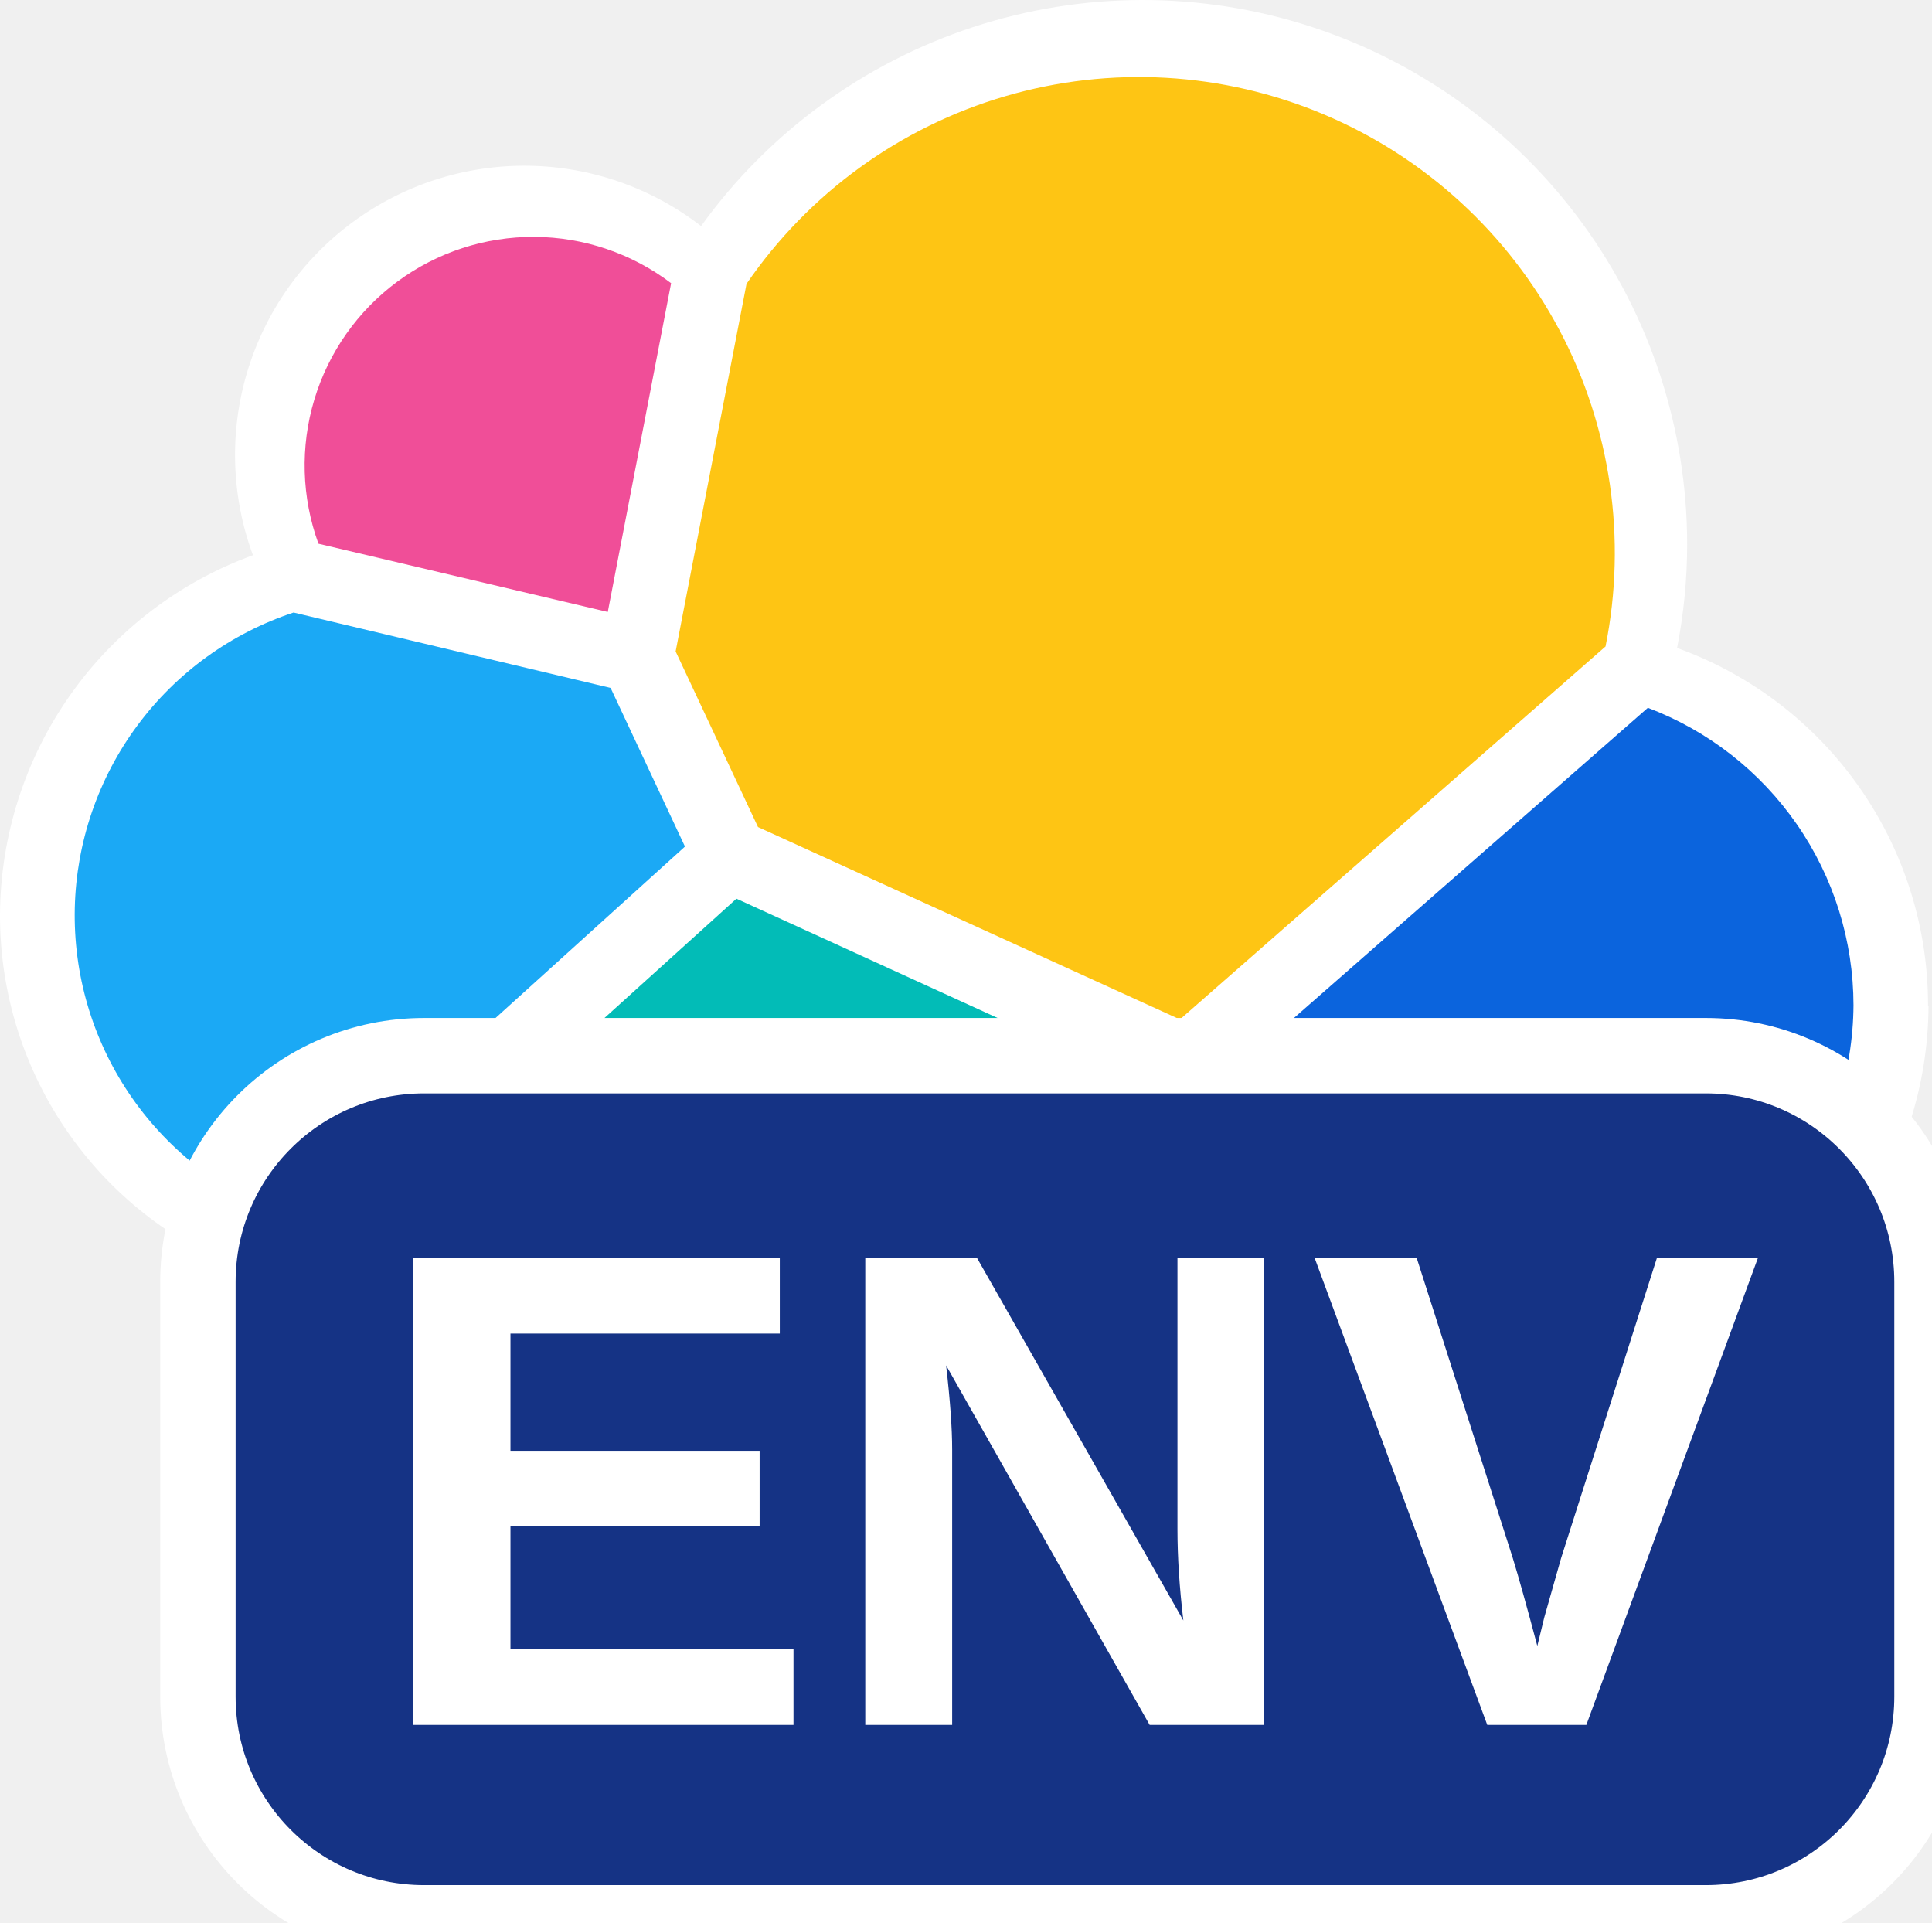
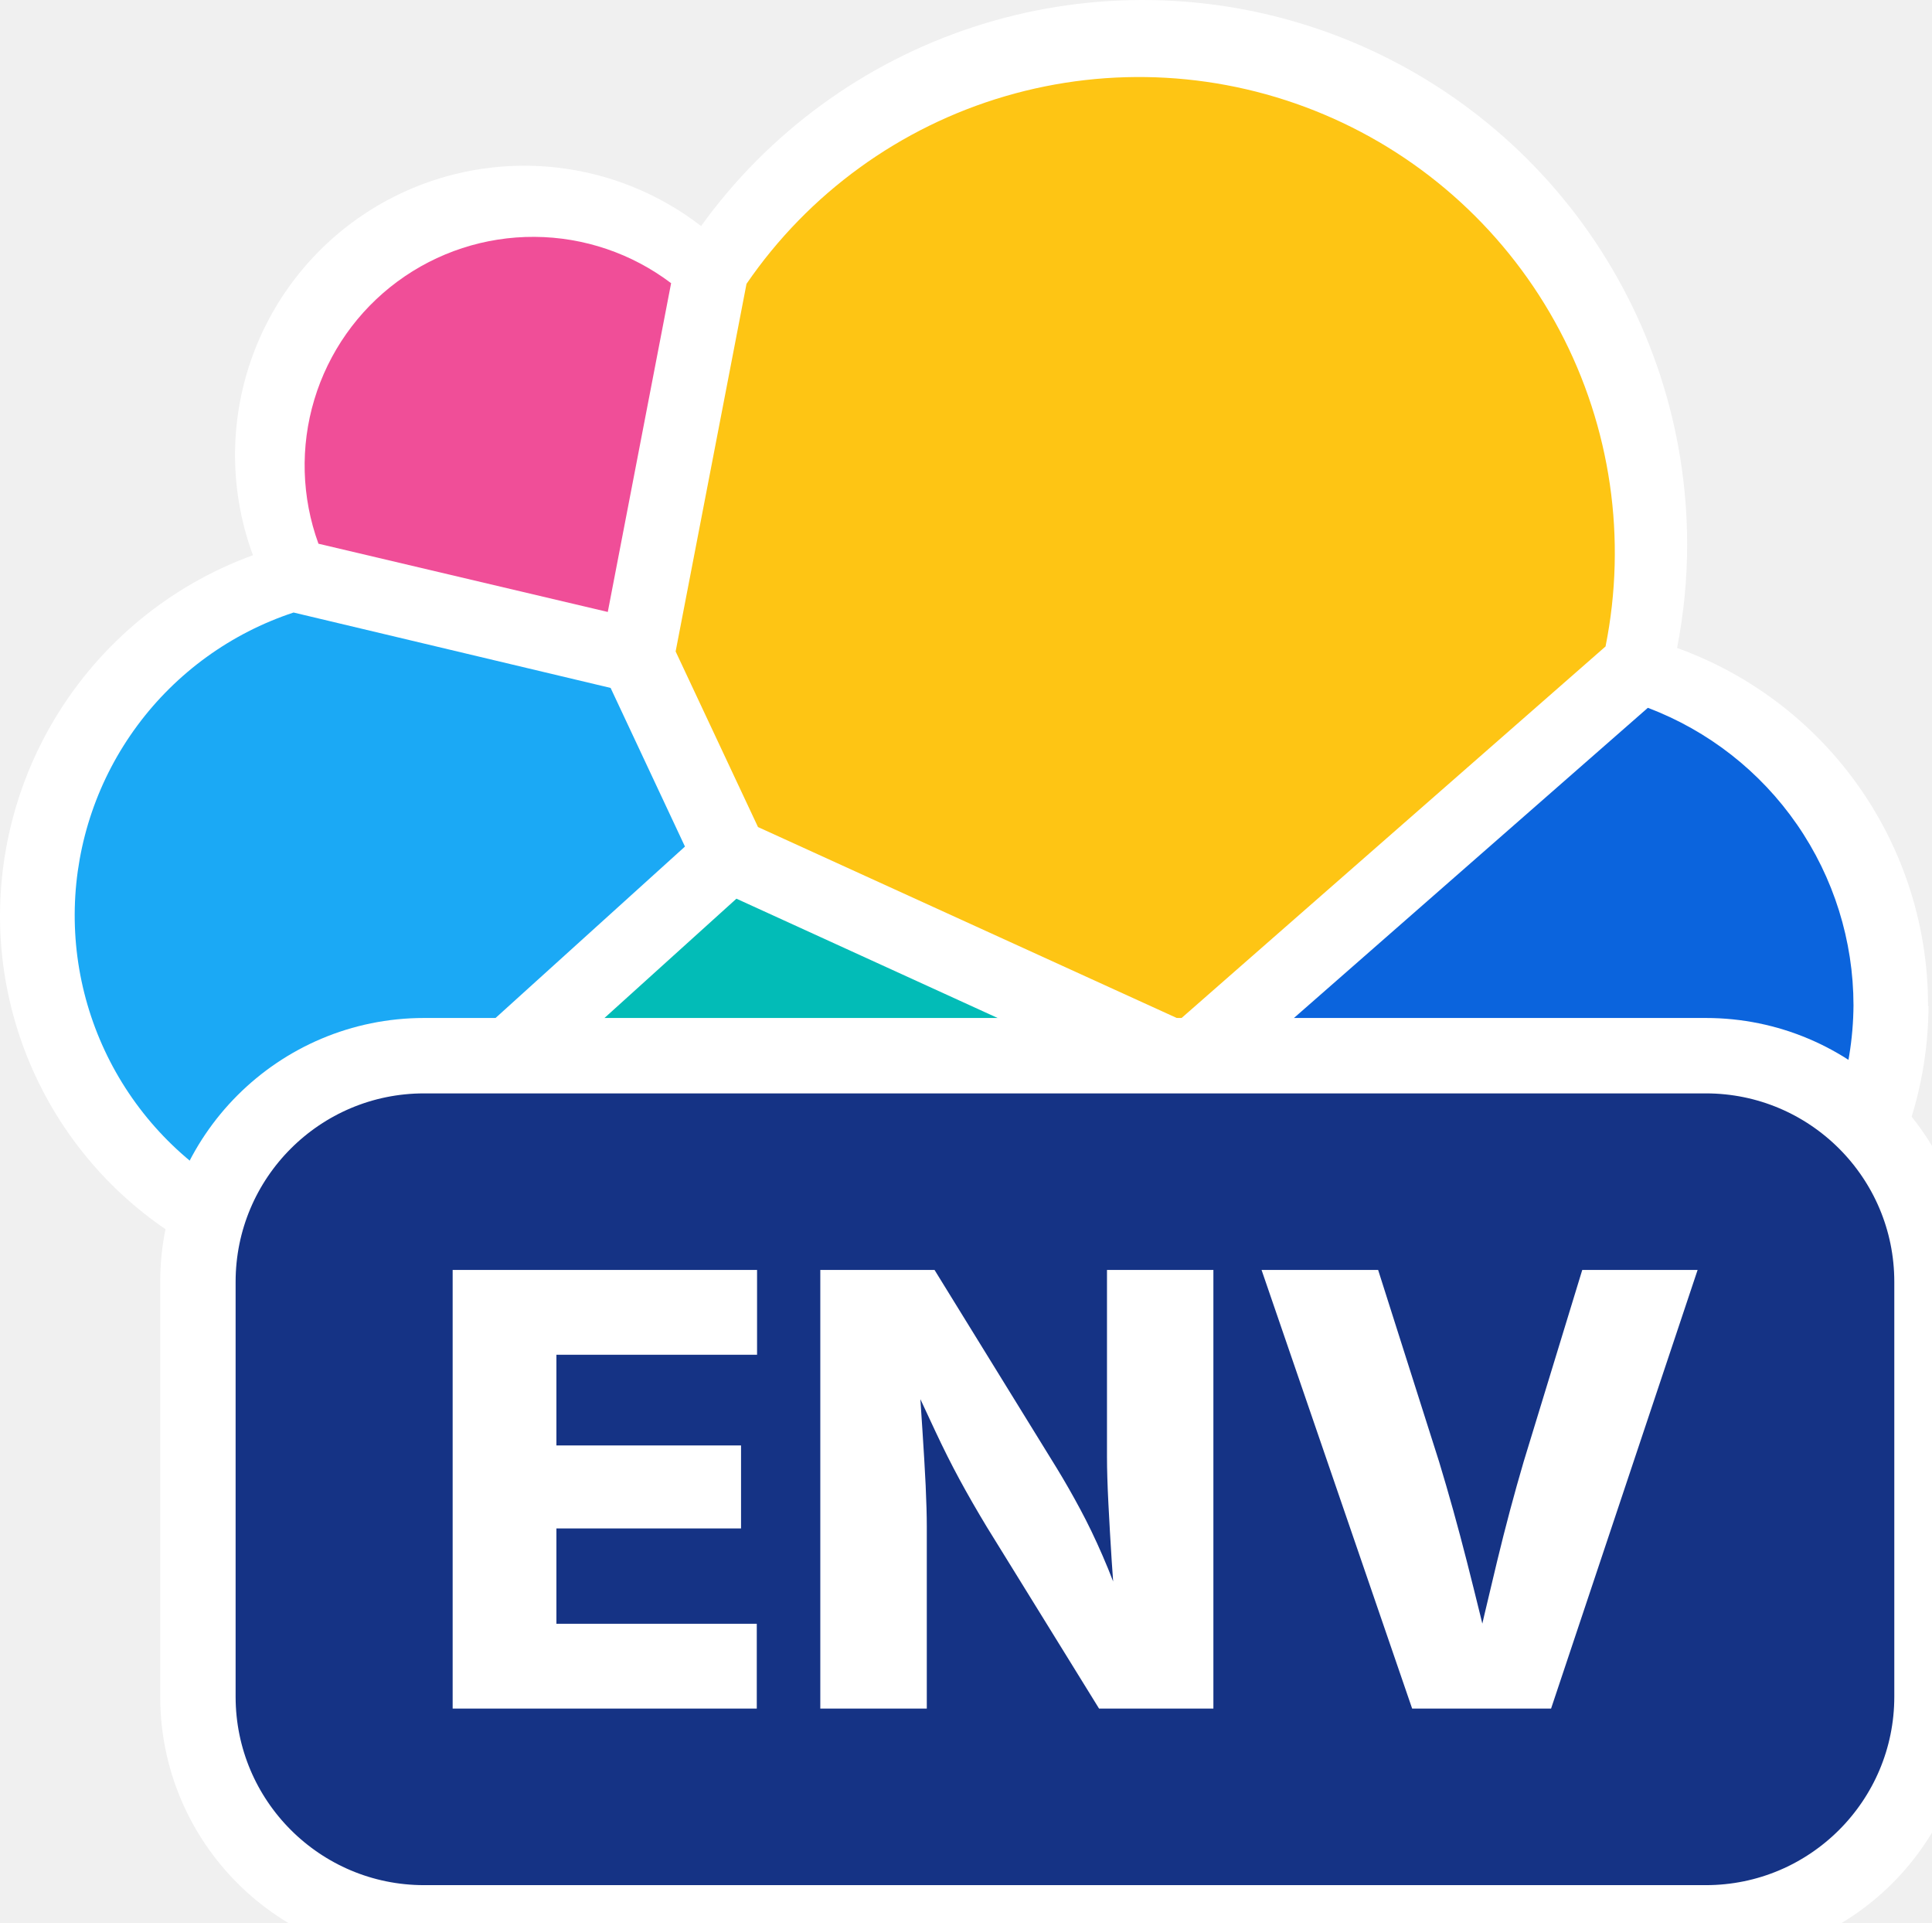
<svg xmlns="http://www.w3.org/2000/svg" width="205" height="204" viewBox="0 0 205 204" fill="none">
  <g>
    <path d="M204.58 106.744C204.603 98.436 202.056 90.326 197.289 83.523C192.521 76.72 185.766 71.558 177.95 68.744C178.661 65.12 179.02 61.436 179.02 57.744C179.015 45.528 175.137 33.629 167.945 23.755C160.752 13.882 150.615 6.542 138.99 2.791C127.365 -0.96 114.849 -0.929 103.242 2.878C91.636 6.686 81.534 14.075 74.39 23.984C69.118 19.911 62.664 17.665 56.002 17.584C49.341 17.504 42.834 19.593 37.464 23.536C32.095 27.479 28.154 33.063 26.237 39.443C24.321 45.824 24.532 52.654 26.84 58.904C19.015 61.753 12.249 66.929 7.451 73.736C2.653 80.543 0.053 88.656 0 96.984C-0.033 105.33 2.527 113.48 7.326 120.309C12.125 127.138 18.927 132.307 26.79 135.104C25.168 143.453 25.412 152.057 27.506 160.301C29.601 168.544 33.492 176.222 38.903 182.784C44.314 189.347 51.109 194.631 58.802 198.258C66.495 201.885 74.895 203.765 83.4 203.764C92.556 203.772 101.581 201.59 109.722 197.402C117.863 193.213 124.884 187.138 130.2 179.684C135.455 183.802 141.912 186.091 148.588 186.201C155.264 186.312 161.793 184.238 167.181 180.295C172.569 176.353 176.522 170.758 178.437 164.362C180.352 157.965 180.125 151.119 177.79 144.864C185.623 142.013 192.394 136.832 197.193 130.016C201.992 123.201 204.587 115.079 204.63 106.744" fill="white" />
    <path d="M80.43 87.744L125.2 108.154L170.36 68.584C172.647 57.175 170.923 45.326 165.48 35.042C160.036 24.758 151.208 16.669 140.487 12.145C129.767 7.62 117.813 6.937 106.647 10.212C95.482 13.486 85.79 20.516 79.21 30.114L71.69 69.114L80.43 87.744Z" fill="#FEC514" />
    <path d="M34.1 135.154C31.769 146.616 33.479 158.533 38.94 168.877C44.401 179.221 53.276 187.355 64.056 191.896C74.836 196.436 86.856 197.103 98.072 193.783C109.288 190.463 119.009 183.36 125.581 173.684L133.031 134.844L123.031 115.844L78.141 95.344L34.1 135.154Z" fill="#02BCB7" />
    <path d="M33.79 57.684L64.49 64.924L71.21 30.044C67.036 26.884 61.952 25.16 56.717 25.129C51.481 25.098 46.377 26.762 42.166 29.873C37.955 32.983 34.864 37.373 33.354 42.386C31.844 47.398 31.997 52.765 33.79 57.684Z" fill="#F04E98" />
    <path d="M31.151 64.984C24.518 67.175 18.727 71.364 14.57 76.978C10.414 82.591 8.096 89.353 7.935 96.335C7.774 103.318 9.778 110.179 13.671 115.978C17.564 121.777 23.157 126.229 29.68 128.724L72.68 89.814L64.79 72.984L31.151 64.984Z" fill="#1BA9F5" />
    <path d="M133.44 173.684C137.012 176.435 141.284 178.128 145.77 178.572C150.256 179.016 154.777 178.191 158.818 176.193C162.859 174.195 166.259 171.103 168.63 167.269C171.001 163.434 172.248 159.012 172.23 154.504C172.243 151.636 171.749 148.789 170.77 146.094L140.12 138.924L133.44 173.684Z" fill="#9ADC30" />
    <path d="M139.68 130.894L173.43 138.784C180.166 136.513 186.025 132.197 190.191 126.437C194.357 120.678 196.622 113.762 196.67 106.654C196.664 99.801 194.573 93.112 190.676 87.475C186.779 81.838 181.259 77.52 174.85 75.094L130.72 113.764L139.68 130.894Z" fill="#0B64DD" />
  </g>
  <rect x="21" y="112" width="184" height="92" rx="24" fill="#153385" stroke="#fff" stroke-width="8" />
-   <text x="113" y="183" text-anchor="middle" font-family="Arial, Helvetica, sans-serif" font-weight="700" font-size="72" fill="#fff">ENV</text>
+   <path d="M48.03 181.27V134.73H80.33V143.73H59.04V153.35H78.63V162.16H59.04V172.27H80.3V181.27ZM87.04 181.27V134.73H99.16L112.13 155.76Q113.4 157.84 114.6 160.08Q115.81 162.32 116.99 165.04Q118.18 167.76 119.39 171.28H118.36Q118.17 168.71 117.96 165.59Q117.76 162.48 117.61 159.52Q117.46 156.57 117.46 154.54V134.73H128.75V181.27H116.62L104.71 162Q103.11 159.35 101.82 156.97Q100.53 154.59 99.23 151.81Q97.93 149.04 96.19 145.29H97.45Q97.67 148.62 97.88 151.79Q98.09 154.96 98.22 157.6Q98.34 160.24 98.34 161.98V181.27ZM149.84 181.27 133.86 134.73H146.23L152.7 155.08Q154.23 160.11 155.65 165.68Q157.07 171.25 158.52 177.39H156.1Q157.51 171.21 158.85 165.66Q160.19 160.11 161.67 155.08L167.89 134.73H180.13L164.58 181.27Z" fill="#fff" />
</svg>
